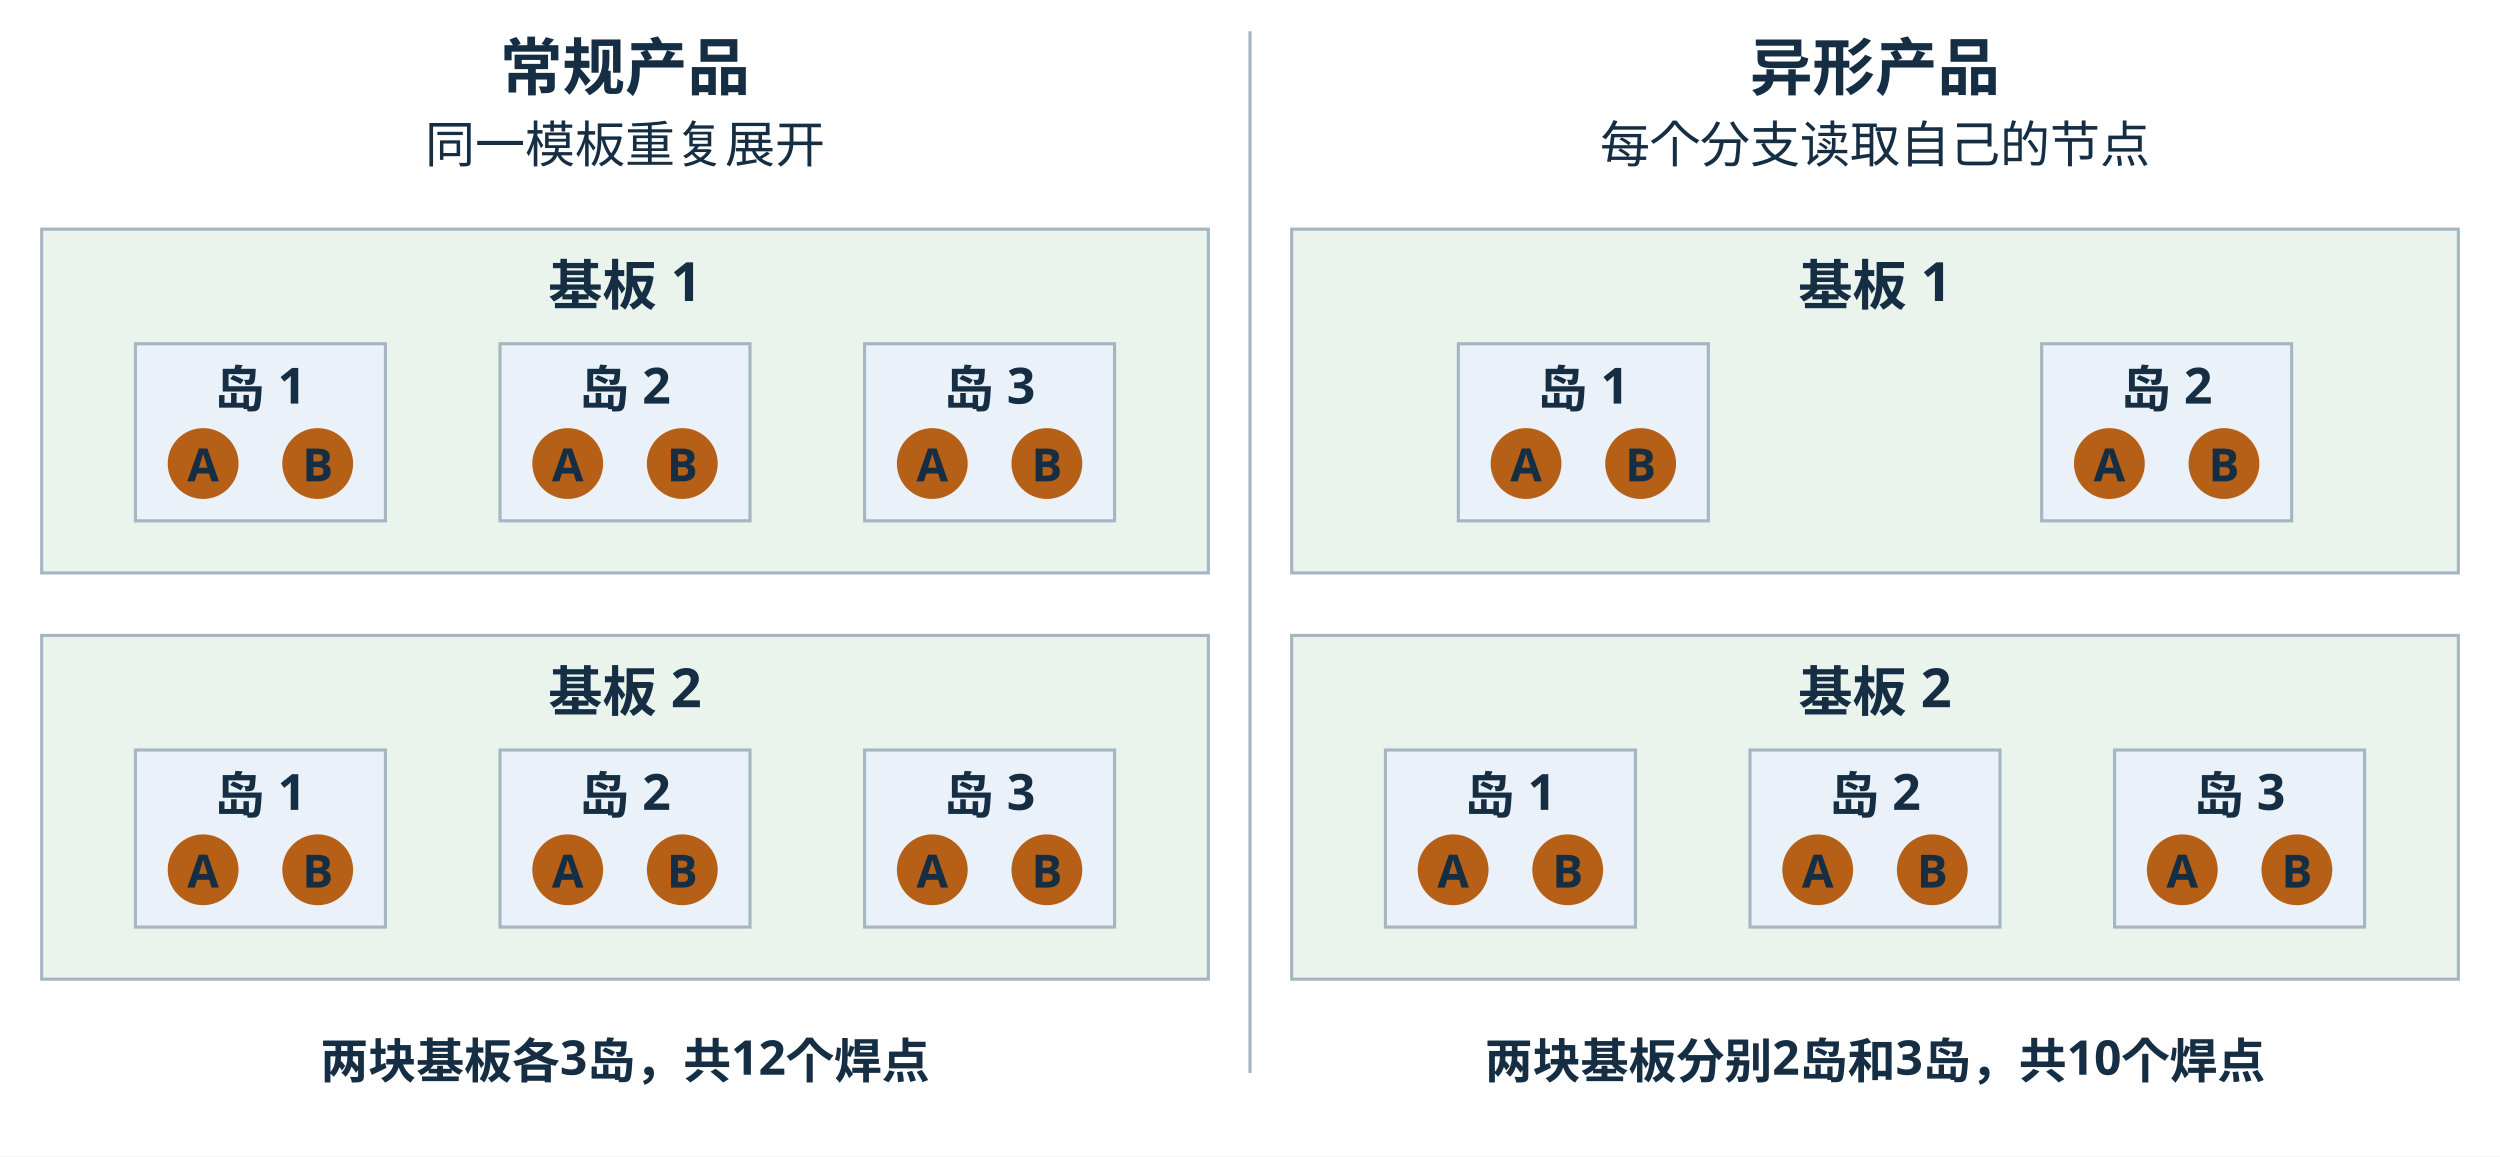
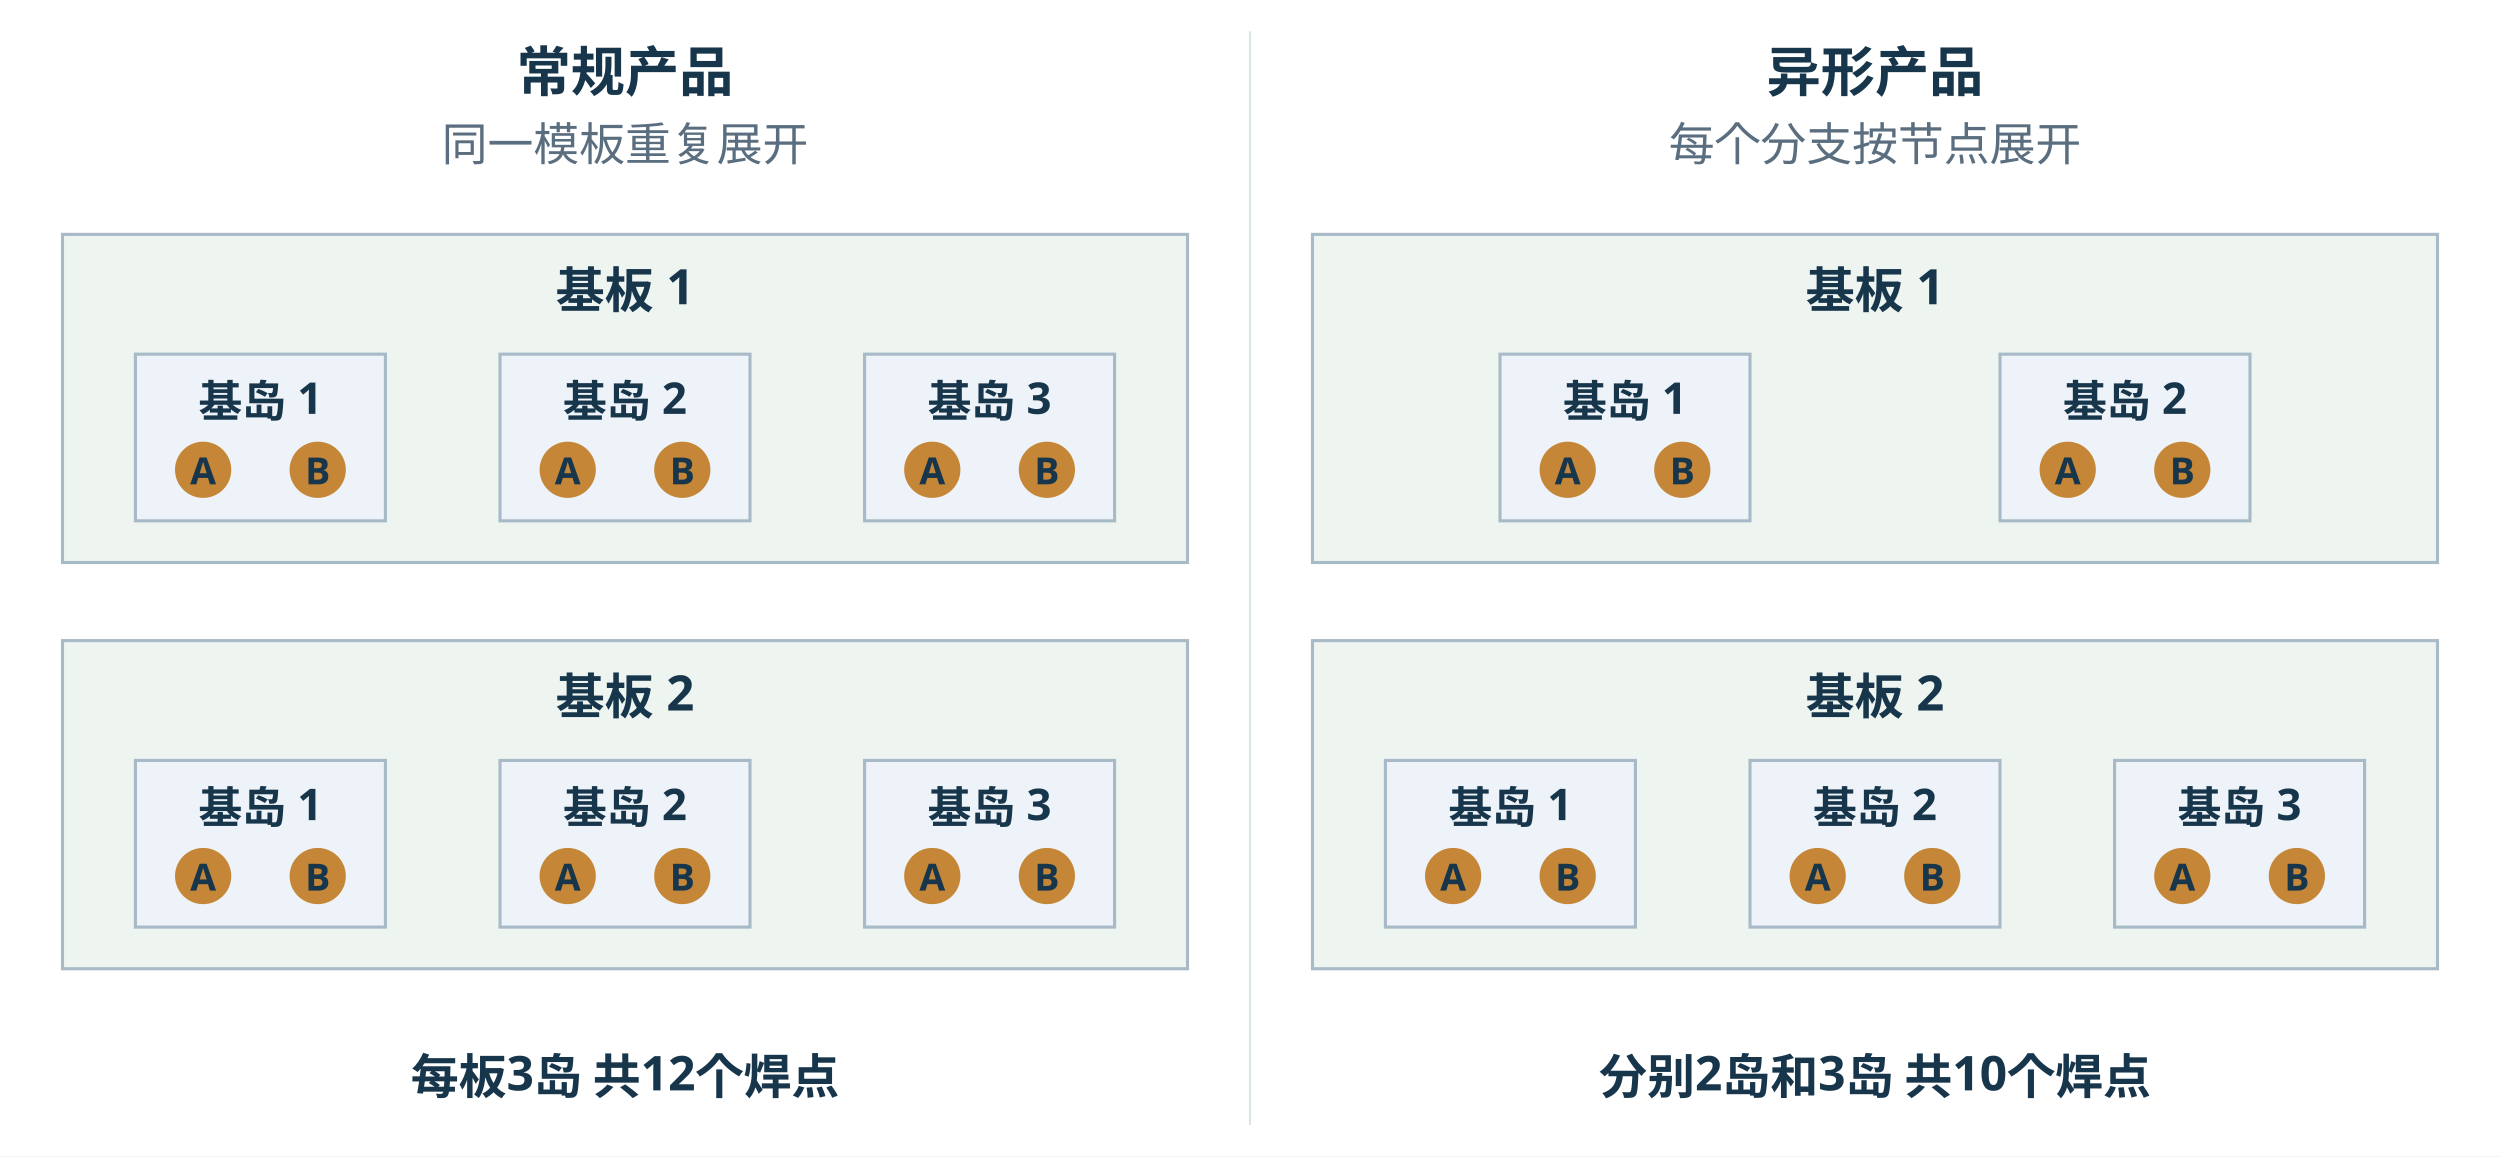
<svg xmlns="http://www.w3.org/2000/svg" width="2400" height="1110" viewBox="0 0 2400 1110">
  <rect width="100%" height="100%" fill="white" />
-   <text x="600" y="60" fill="#162e43" font-family="Microsoft YaHei" font-size="60" font-weight="700" text-anchor="middle" dominant-baseline="central">常规产品</text>
-   <text x="1800" y="60" fill="#162e43" font-family="Microsoft YaHei" font-size="60" font-weight="700" text-anchor="middle" dominant-baseline="central">异形产品</text>
-   <text x="600" y="135" fill="#162e43" font-family="Microsoft YaHei" font-size="48" font-weight="400" text-anchor="middle" dominant-baseline="central">同一模板重复展开</text>
-   <text x="1800" y="135" fill="#162e43" font-family="Microsoft YaHei" font-size="48" font-weight="400" text-anchor="middle" dominant-baseline="central">每个分支读取自己的节点</text>
-   <polyline points="1200,30 1200,1030" fill="none" stroke="#a5b5c1" stroke-width="3" />
-   <rect x="40" y="220" width="1120" height="330" fill="#eaf4ed" stroke="#a5b5c1" stroke-width="3" />
-   <text x="600" y="270" fill="#162e43" font-family="Microsoft YaHei" font-size="52" font-weight="700" text-anchor="middle" dominant-baseline="central">基板 1</text>
-   <rect x="130" y="330" width="240" height="170" fill="#eaf1f9" stroke="#a5b5c1" stroke-width="3" />
-   <text x="250" y="370" fill="#162e43" font-family="Microsoft YaHei" font-size="48" font-weight="700" text-anchor="middle" dominant-baseline="central">岛 1</text>
-   <circle cx="195" cy="445" r="34" fill="#b65f17" />
-   <text x="195" y="445" fill="#162e43" font-family="Microsoft YaHei" font-size="44" font-weight="700" text-anchor="middle" dominant-baseline="central">A</text>
-   <circle cx="305" cy="445" r="34" fill="#b65f17" />
-   <text x="305" y="445" fill="#162e43" font-family="Microsoft YaHei" font-size="44" font-weight="700" text-anchor="middle" dominant-baseline="central">B</text>
-   <rect x="480" y="330" width="240" height="170" fill="#eaf1f9" stroke="#a5b5c1" stroke-width="3" />
-   <text x="600" y="370" fill="#162e43" font-family="Microsoft YaHei" font-size="48" font-weight="700" text-anchor="middle" dominant-baseline="central">岛 2</text>
-   <circle cx="545" cy="445" r="34" fill="#b65f17" />
-   <text x="545" y="445" fill="#162e43" font-family="Microsoft YaHei" font-size="44" font-weight="700" text-anchor="middle" dominant-baseline="central">A</text>
-   <circle cx="655" cy="445" r="34" fill="#b65f17" />
-   <text x="655" y="445" fill="#162e43" font-family="Microsoft YaHei" font-size="44" font-weight="700" text-anchor="middle" dominant-baseline="central">B</text>
-   <rect x="830" y="330" width="240" height="170" fill="#eaf1f9" stroke="#a5b5c1" stroke-width="3" />
-   <text x="950" y="370" fill="#162e43" font-family="Microsoft YaHei" font-size="48" font-weight="700" text-anchor="middle" dominant-baseline="central">岛 3</text>
-   <circle cx="895" cy="445" r="34" fill="#b65f17" />
-   <text x="895" y="445" fill="#162e43" font-family="Microsoft YaHei" font-size="44" font-weight="700" text-anchor="middle" dominant-baseline="central">A</text>
-   <circle cx="1005" cy="445" r="34" fill="#b65f17" />
-   <text x="1005" y="445" fill="#162e43" font-family="Microsoft YaHei" font-size="44" font-weight="700" text-anchor="middle" dominant-baseline="central">B</text>
-   <rect x="40" y="610" width="1120" height="330" fill="#eaf4ed" stroke="#a5b5c1" stroke-width="3" />
-   <text x="600" y="660" fill="#162e43" font-family="Microsoft YaHei" font-size="52" font-weight="700" text-anchor="middle" dominant-baseline="central">基板 2</text>
-   <rect x="130" y="720" width="240" height="170" fill="#eaf1f9" stroke="#a5b5c1" stroke-width="3" />
-   <text x="250" y="760" fill="#162e43" font-family="Microsoft YaHei" font-size="48" font-weight="700" text-anchor="middle" dominant-baseline="central">岛 1</text>
-   <circle cx="195" cy="835" r="34" fill="#b65f17" />
-   <text x="195" y="835" fill="#162e43" font-family="Microsoft YaHei" font-size="44" font-weight="700" text-anchor="middle" dominant-baseline="central">A</text>
-   <circle cx="305" cy="835" r="34" fill="#b65f17" />
-   <text x="305" y="835" fill="#162e43" font-family="Microsoft YaHei" font-size="44" font-weight="700" text-anchor="middle" dominant-baseline="central">B</text>
-   <rect x="480" y="720" width="240" height="170" fill="#eaf1f9" stroke="#a5b5c1" stroke-width="3" />
-   <text x="600" y="760" fill="#162e43" font-family="Microsoft YaHei" font-size="48" font-weight="700" text-anchor="middle" dominant-baseline="central">岛 2</text>
-   <circle cx="545" cy="835" r="34" fill="#b65f17" />
-   <text x="545" y="835" fill="#162e43" font-family="Microsoft YaHei" font-size="44" font-weight="700" text-anchor="middle" dominant-baseline="central">A</text>
-   <circle cx="655" cy="835" r="34" fill="#b65f17" />
-   <text x="655" y="835" fill="#162e43" font-family="Microsoft YaHei" font-size="44" font-weight="700" text-anchor="middle" dominant-baseline="central">B</text>
-   <rect x="830" y="720" width="240" height="170" fill="#eaf1f9" stroke="#a5b5c1" stroke-width="3" />
-   <text x="950" y="760" fill="#162e43" font-family="Microsoft YaHei" font-size="48" font-weight="700" text-anchor="middle" dominant-baseline="central">岛 3</text>
-   <circle cx="895" cy="835" r="34" fill="#b65f17" />
-   <text x="895" y="835" fill="#162e43" font-family="Microsoft YaHei" font-size="44" font-weight="700" text-anchor="middle" dominant-baseline="central">A</text>
-   <circle cx="1005" cy="835" r="34" fill="#b65f17" />
-   <text x="1005" y="835" fill="#162e43" font-family="Microsoft YaHei" font-size="44" font-weight="700" text-anchor="middle" dominant-baseline="central">B</text>
-   <rect x="1240" y="220" width="1120" height="330" fill="#eaf4ed" stroke="#a5b5c1" stroke-width="3" />
-   <text x="1800" y="270" fill="#162e43" font-family="Microsoft YaHei" font-size="52" font-weight="700" text-anchor="middle" dominant-baseline="central">基板 1</text>
-   <rect x="1400" y="330" width="240" height="170" fill="#eaf1f9" stroke="#a5b5c1" stroke-width="3" />
-   <text x="1520" y="370" fill="#162e43" font-family="Microsoft YaHei" font-size="48" font-weight="700" text-anchor="middle" dominant-baseline="central">岛 1</text>
-   <circle cx="1465" cy="445" r="34" fill="#b65f17" />
-   <text x="1465" y="445" fill="#162e43" font-family="Microsoft YaHei" font-size="44" font-weight="700" text-anchor="middle" dominant-baseline="central">A</text>
-   <circle cx="1575" cy="445" r="34" fill="#b65f17" />
-   <text x="1575" y="445" fill="#162e43" font-family="Microsoft YaHei" font-size="44" font-weight="700" text-anchor="middle" dominant-baseline="central">B</text>
-   <rect x="1960" y="330" width="240" height="170" fill="#eaf1f9" stroke="#a5b5c1" stroke-width="3" />
-   <text x="2080" y="370" fill="#162e43" font-family="Microsoft YaHei" font-size="48" font-weight="700" text-anchor="middle" dominant-baseline="central">岛 2</text>
-   <circle cx="2025" cy="445" r="34" fill="#b65f17" />
-   <text x="2025" y="445" fill="#162e43" font-family="Microsoft YaHei" font-size="44" font-weight="700" text-anchor="middle" dominant-baseline="central">A</text>
-   <circle cx="2135" cy="445" r="34" fill="#b65f17" />
-   <text x="2135" y="445" fill="#162e43" font-family="Microsoft YaHei" font-size="44" font-weight="700" text-anchor="middle" dominant-baseline="central">B</text>
-   <rect x="1240" y="610" width="1120" height="330" fill="#eaf4ed" stroke="#a5b5c1" stroke-width="3" />
-   <text x="1800" y="660" fill="#162e43" font-family="Microsoft YaHei" font-size="52" font-weight="700" text-anchor="middle" dominant-baseline="central">基板 2</text>
-   <rect x="1330" y="720" width="240" height="170" fill="#eaf1f9" stroke="#a5b5c1" stroke-width="3" />
-   <text x="1450" y="760" fill="#162e43" font-family="Microsoft YaHei" font-size="48" font-weight="700" text-anchor="middle" dominant-baseline="central">岛 1</text>
-   <circle cx="1395" cy="835" r="34" fill="#b65f17" />
-   <text x="1395" y="835" fill="#162e43" font-family="Microsoft YaHei" font-size="44" font-weight="700" text-anchor="middle" dominant-baseline="central">A</text>
-   <circle cx="1505" cy="835" r="34" fill="#b65f17" />
-   <text x="1505" y="835" fill="#162e43" font-family="Microsoft YaHei" font-size="44" font-weight="700" text-anchor="middle" dominant-baseline="central">B</text>
-   <rect x="1680" y="720" width="240" height="170" fill="#eaf1f9" stroke="#a5b5c1" stroke-width="3" />
-   <text x="1800" y="760" fill="#162e43" font-family="Microsoft YaHei" font-size="48" font-weight="700" text-anchor="middle" dominant-baseline="central">岛 2</text>
-   <circle cx="1745" cy="835" r="34" fill="#b65f17" />
-   <text x="1745" y="835" fill="#162e43" font-family="Microsoft YaHei" font-size="44" font-weight="700" text-anchor="middle" dominant-baseline="central">A</text>
-   <circle cx="1855" cy="835" r="34" fill="#b65f17" />
-   <text x="1855" y="835" fill="#162e43" font-family="Microsoft YaHei" font-size="44" font-weight="700" text-anchor="middle" dominant-baseline="central">B</text>
-   <rect x="2030" y="720" width="240" height="170" fill="#eaf1f9" stroke="#a5b5c1" stroke-width="3" />
-   <text x="2150" y="760" fill="#162e43" font-family="Microsoft YaHei" font-size="48" font-weight="700" text-anchor="middle" dominant-baseline="central">岛 3</text>
-   <circle cx="2095" cy="835" r="34" fill="#b65f17" />
-   <text x="2095" y="835" fill="#162e43" font-family="Microsoft YaHei" font-size="44" font-weight="700" text-anchor="middle" dominant-baseline="central">A</text>
-   <circle cx="2205" cy="835" r="34" fill="#b65f17" />
-   <text x="2205" y="835" fill="#162e43" font-family="Microsoft YaHei" font-size="44" font-weight="700" text-anchor="middle" dominant-baseline="central">B</text>
-   <text x="600" y="1015" fill="#162e43" font-family="Microsoft YaHei" font-size="46" font-weight="700" text-anchor="middle" dominant-baseline="central">两块基板各3岛，共12个焊点</text>
-   <text x="1800" y="1015" fill="#162e43" font-family="Microsoft YaHei" font-size="46" font-weight="700" text-anchor="middle" dominant-baseline="central">两块基板分别2岛和3岛，共10个焊点</text>
+   <text x="600" y="65" fill="#18364b" font-family="Microsoft YaHei" font-size="52" font-weight="700" text-anchor="middle" dominant-baseline="central">常规产品</text>
+   <text x="600" y="135" fill="#5a6e7f" font-family="Microsoft YaHei" font-size="44" font-weight="400" text-anchor="middle" dominant-baseline="central">同一模板重复展开</text>
+   <text x="1800" y="65" fill="#18364b" font-family="Microsoft YaHei" font-size="52" font-weight="700" text-anchor="middle" dominant-baseline="central">异形产品</text>
+   <text x="1800" y="135" fill="#5a6e7f" font-family="Microsoft YaHei" font-size="44" font-weight="400" text-anchor="middle" dominant-baseline="central">每个分支按节点展开</text>
+   <polyline points="1200,30 1200,1080" fill="none" stroke="#dce4ea" stroke-width="2" />
+   <rect x="60" y="225" width="1080" height="315" fill="#eef5f0" stroke="#a8bac7" stroke-width="3" />
+   <text x="600" y="275" fill="#18364b" font-family="Microsoft YaHei" font-size="47" font-weight="700" text-anchor="middle" dominant-baseline="central">基板 1</text>
+   <rect x="130" y="340" width="240" height="160" fill="#edf3f8" stroke="#a8bac7" stroke-width="3" />
+   <text x="250" y="382" fill="#18364b" font-family="Microsoft YaHei" font-size="42" font-weight="700" text-anchor="middle" dominant-baseline="central">基岛 1</text>
+   <circle cx="195" cy="451" r="27" fill="#c58737" />
+   <text x="195" y="451" fill="#18364b" font-family="Microsoft YaHei" font-size="36" font-weight="700" text-anchor="middle" dominant-baseline="central">A</text>
+   <circle cx="305" cy="451" r="27" fill="#c58737" />
+   <text x="305" y="451" fill="#18364b" font-family="Microsoft YaHei" font-size="36" font-weight="700" text-anchor="middle" dominant-baseline="central">B</text>
+   <rect x="480" y="340" width="240" height="160" fill="#edf3f8" stroke="#a8bac7" stroke-width="3" />
+   <text x="600" y="382" fill="#18364b" font-family="Microsoft YaHei" font-size="42" font-weight="700" text-anchor="middle" dominant-baseline="central">基岛 2</text>
+   <circle cx="545" cy="451" r="27" fill="#c58737" />
+   <text x="545" y="451" fill="#18364b" font-family="Microsoft YaHei" font-size="36" font-weight="700" text-anchor="middle" dominant-baseline="central">A</text>
+   <circle cx="655" cy="451" r="27" fill="#c58737" />
+   <text x="655" y="451" fill="#18364b" font-family="Microsoft YaHei" font-size="36" font-weight="700" text-anchor="middle" dominant-baseline="central">B</text>
+   <rect x="830" y="340" width="240" height="160" fill="#edf3f8" stroke="#a8bac7" stroke-width="3" />
+   <text x="950" y="382" fill="#18364b" font-family="Microsoft YaHei" font-size="42" font-weight="700" text-anchor="middle" dominant-baseline="central">基岛 3</text>
+   <circle cx="895" cy="451" r="27" fill="#c58737" />
+   <text x="895" y="451" fill="#18364b" font-family="Microsoft YaHei" font-size="36" font-weight="700" text-anchor="middle" dominant-baseline="central">A</text>
+   <circle cx="1005" cy="451" r="27" fill="#c58737" />
+   <text x="1005" y="451" fill="#18364b" font-family="Microsoft YaHei" font-size="36" font-weight="700" text-anchor="middle" dominant-baseline="central">B</text>
+   <rect x="60" y="615" width="1080" height="315" fill="#eef5f0" stroke="#a8bac7" stroke-width="3" />
+   <text x="600" y="665" fill="#18364b" font-family="Microsoft YaHei" font-size="47" font-weight="700" text-anchor="middle" dominant-baseline="central">基板 2</text>
+   <rect x="130" y="730" width="240" height="160" fill="#edf3f8" stroke="#a8bac7" stroke-width="3" />
+   <text x="250" y="772" fill="#18364b" font-family="Microsoft YaHei" font-size="42" font-weight="700" text-anchor="middle" dominant-baseline="central">基岛 1</text>
+   <circle cx="195" cy="841" r="27" fill="#c58737" />
+   <text x="195" y="841" fill="#18364b" font-family="Microsoft YaHei" font-size="36" font-weight="700" text-anchor="middle" dominant-baseline="central">A</text>
+   <circle cx="305" cy="841" r="27" fill="#c58737" />
+   <text x="305" y="841" fill="#18364b" font-family="Microsoft YaHei" font-size="36" font-weight="700" text-anchor="middle" dominant-baseline="central">B</text>
+   <rect x="480" y="730" width="240" height="160" fill="#edf3f8" stroke="#a8bac7" stroke-width="3" />
+   <text x="600" y="772" fill="#18364b" font-family="Microsoft YaHei" font-size="42" font-weight="700" text-anchor="middle" dominant-baseline="central">基岛 2</text>
+   <circle cx="545" cy="841" r="27" fill="#c58737" />
+   <text x="545" y="841" fill="#18364b" font-family="Microsoft YaHei" font-size="36" font-weight="700" text-anchor="middle" dominant-baseline="central">A</text>
+   <circle cx="655" cy="841" r="27" fill="#c58737" />
+   <text x="655" y="841" fill="#18364b" font-family="Microsoft YaHei" font-size="36" font-weight="700" text-anchor="middle" dominant-baseline="central">B</text>
+   <rect x="830" y="730" width="240" height="160" fill="#edf3f8" stroke="#a8bac7" stroke-width="3" />
+   <text x="950" y="772" fill="#18364b" font-family="Microsoft YaHei" font-size="42" font-weight="700" text-anchor="middle" dominant-baseline="central">基岛 3</text>
+   <circle cx="895" cy="841" r="27" fill="#c58737" />
+   <text x="895" y="841" fill="#18364b" font-family="Microsoft YaHei" font-size="36" font-weight="700" text-anchor="middle" dominant-baseline="central">A</text>
+   <circle cx="1005" cy="841" r="27" fill="#c58737" />
+   <text x="1005" y="841" fill="#18364b" font-family="Microsoft YaHei" font-size="36" font-weight="700" text-anchor="middle" dominant-baseline="central">B</text>
+   <rect x="1260" y="225" width="1080" height="315" fill="#eef5f0" stroke="#a8bac7" stroke-width="3" />
+   <text x="1800" y="275" fill="#18364b" font-family="Microsoft YaHei" font-size="47" font-weight="700" text-anchor="middle" dominant-baseline="central">基板 1</text>
+   <rect x="1440" y="340" width="240" height="160" fill="#edf3f8" stroke="#a8bac7" stroke-width="3" />
+   <text x="1560" y="382" fill="#18364b" font-family="Microsoft YaHei" font-size="42" font-weight="700" text-anchor="middle" dominant-baseline="central">基岛 1</text>
+   <circle cx="1505" cy="451" r="27" fill="#c58737" />
+   <text x="1505" y="451" fill="#18364b" font-family="Microsoft YaHei" font-size="36" font-weight="700" text-anchor="middle" dominant-baseline="central">A</text>
+   <circle cx="1615" cy="451" r="27" fill="#c58737" />
+   <text x="1615" y="451" fill="#18364b" font-family="Microsoft YaHei" font-size="36" font-weight="700" text-anchor="middle" dominant-baseline="central">B</text>
+   <rect x="1920" y="340" width="240" height="160" fill="#edf3f8" stroke="#a8bac7" stroke-width="3" />
+   <text x="2040" y="382" fill="#18364b" font-family="Microsoft YaHei" font-size="42" font-weight="700" text-anchor="middle" dominant-baseline="central">基岛 2</text>
+   <circle cx="1985" cy="451" r="27" fill="#c58737" />
+   <text x="1985" y="451" fill="#18364b" font-family="Microsoft YaHei" font-size="36" font-weight="700" text-anchor="middle" dominant-baseline="central">A</text>
+   <circle cx="2095" cy="451" r="27" fill="#c58737" />
+   <text x="2095" y="451" fill="#18364b" font-family="Microsoft YaHei" font-size="36" font-weight="700" text-anchor="middle" dominant-baseline="central">B</text>
+   <rect x="1260" y="615" width="1080" height="315" fill="#eef5f0" stroke="#a8bac7" stroke-width="3" />
+   <text x="1800" y="665" fill="#18364b" font-family="Microsoft YaHei" font-size="47" font-weight="700" text-anchor="middle" dominant-baseline="central">基板 2</text>
+   <rect x="1330" y="730" width="240" height="160" fill="#edf3f8" stroke="#a8bac7" stroke-width="3" />
+   <text x="1450" y="772" fill="#18364b" font-family="Microsoft YaHei" font-size="42" font-weight="700" text-anchor="middle" dominant-baseline="central">基岛 1</text>
+   <circle cx="1395" cy="841" r="27" fill="#c58737" />
+   <text x="1395" y="841" fill="#18364b" font-family="Microsoft YaHei" font-size="36" font-weight="700" text-anchor="middle" dominant-baseline="central">A</text>
+   <circle cx="1505" cy="841" r="27" fill="#c58737" />
+   <text x="1505" y="841" fill="#18364b" font-family="Microsoft YaHei" font-size="36" font-weight="700" text-anchor="middle" dominant-baseline="central">B</text>
+   <rect x="1680" y="730" width="240" height="160" fill="#edf3f8" stroke="#a8bac7" stroke-width="3" />
+   <text x="1800" y="772" fill="#18364b" font-family="Microsoft YaHei" font-size="42" font-weight="700" text-anchor="middle" dominant-baseline="central">基岛 2</text>
+   <circle cx="1745" cy="841" r="27" fill="#c58737" />
+   <text x="1745" y="841" fill="#18364b" font-family="Microsoft YaHei" font-size="36" font-weight="700" text-anchor="middle" dominant-baseline="central">A</text>
+   <circle cx="1855" cy="841" r="27" fill="#c58737" />
+   <text x="1855" y="841" fill="#18364b" font-family="Microsoft YaHei" font-size="36" font-weight="700" text-anchor="middle" dominant-baseline="central">B</text>
+   <rect x="2030" y="730" width="240" height="160" fill="#edf3f8" stroke="#a8bac7" stroke-width="3" />
+   <text x="2150" y="772" fill="#18364b" font-family="Microsoft YaHei" font-size="42" font-weight="700" text-anchor="middle" dominant-baseline="central">基岛 3</text>
+   <circle cx="2095" cy="841" r="27" fill="#c58737" />
+   <text x="2095" y="841" fill="#18364b" font-family="Microsoft YaHei" font-size="36" font-weight="700" text-anchor="middle" dominant-baseline="central">A</text>
+   <circle cx="2205" cy="841" r="27" fill="#c58737" />
+   <text x="2205" y="841" fill="#18364b" font-family="Microsoft YaHei" font-size="36" font-weight="700" text-anchor="middle" dominant-baseline="central">B</text>
+   <text x="600" y="1030" fill="#18364b" font-family="Microsoft YaHei" font-size="46" font-weight="700" text-anchor="middle" dominant-baseline="central">每板3岛   共12个焊点</text>
+   <text x="1800" y="1030" fill="#18364b" font-family="Microsoft YaHei" font-size="46" font-weight="700" text-anchor="middle" dominant-baseline="central">分别2岛和3岛   共10个焊点</text>
</svg>
